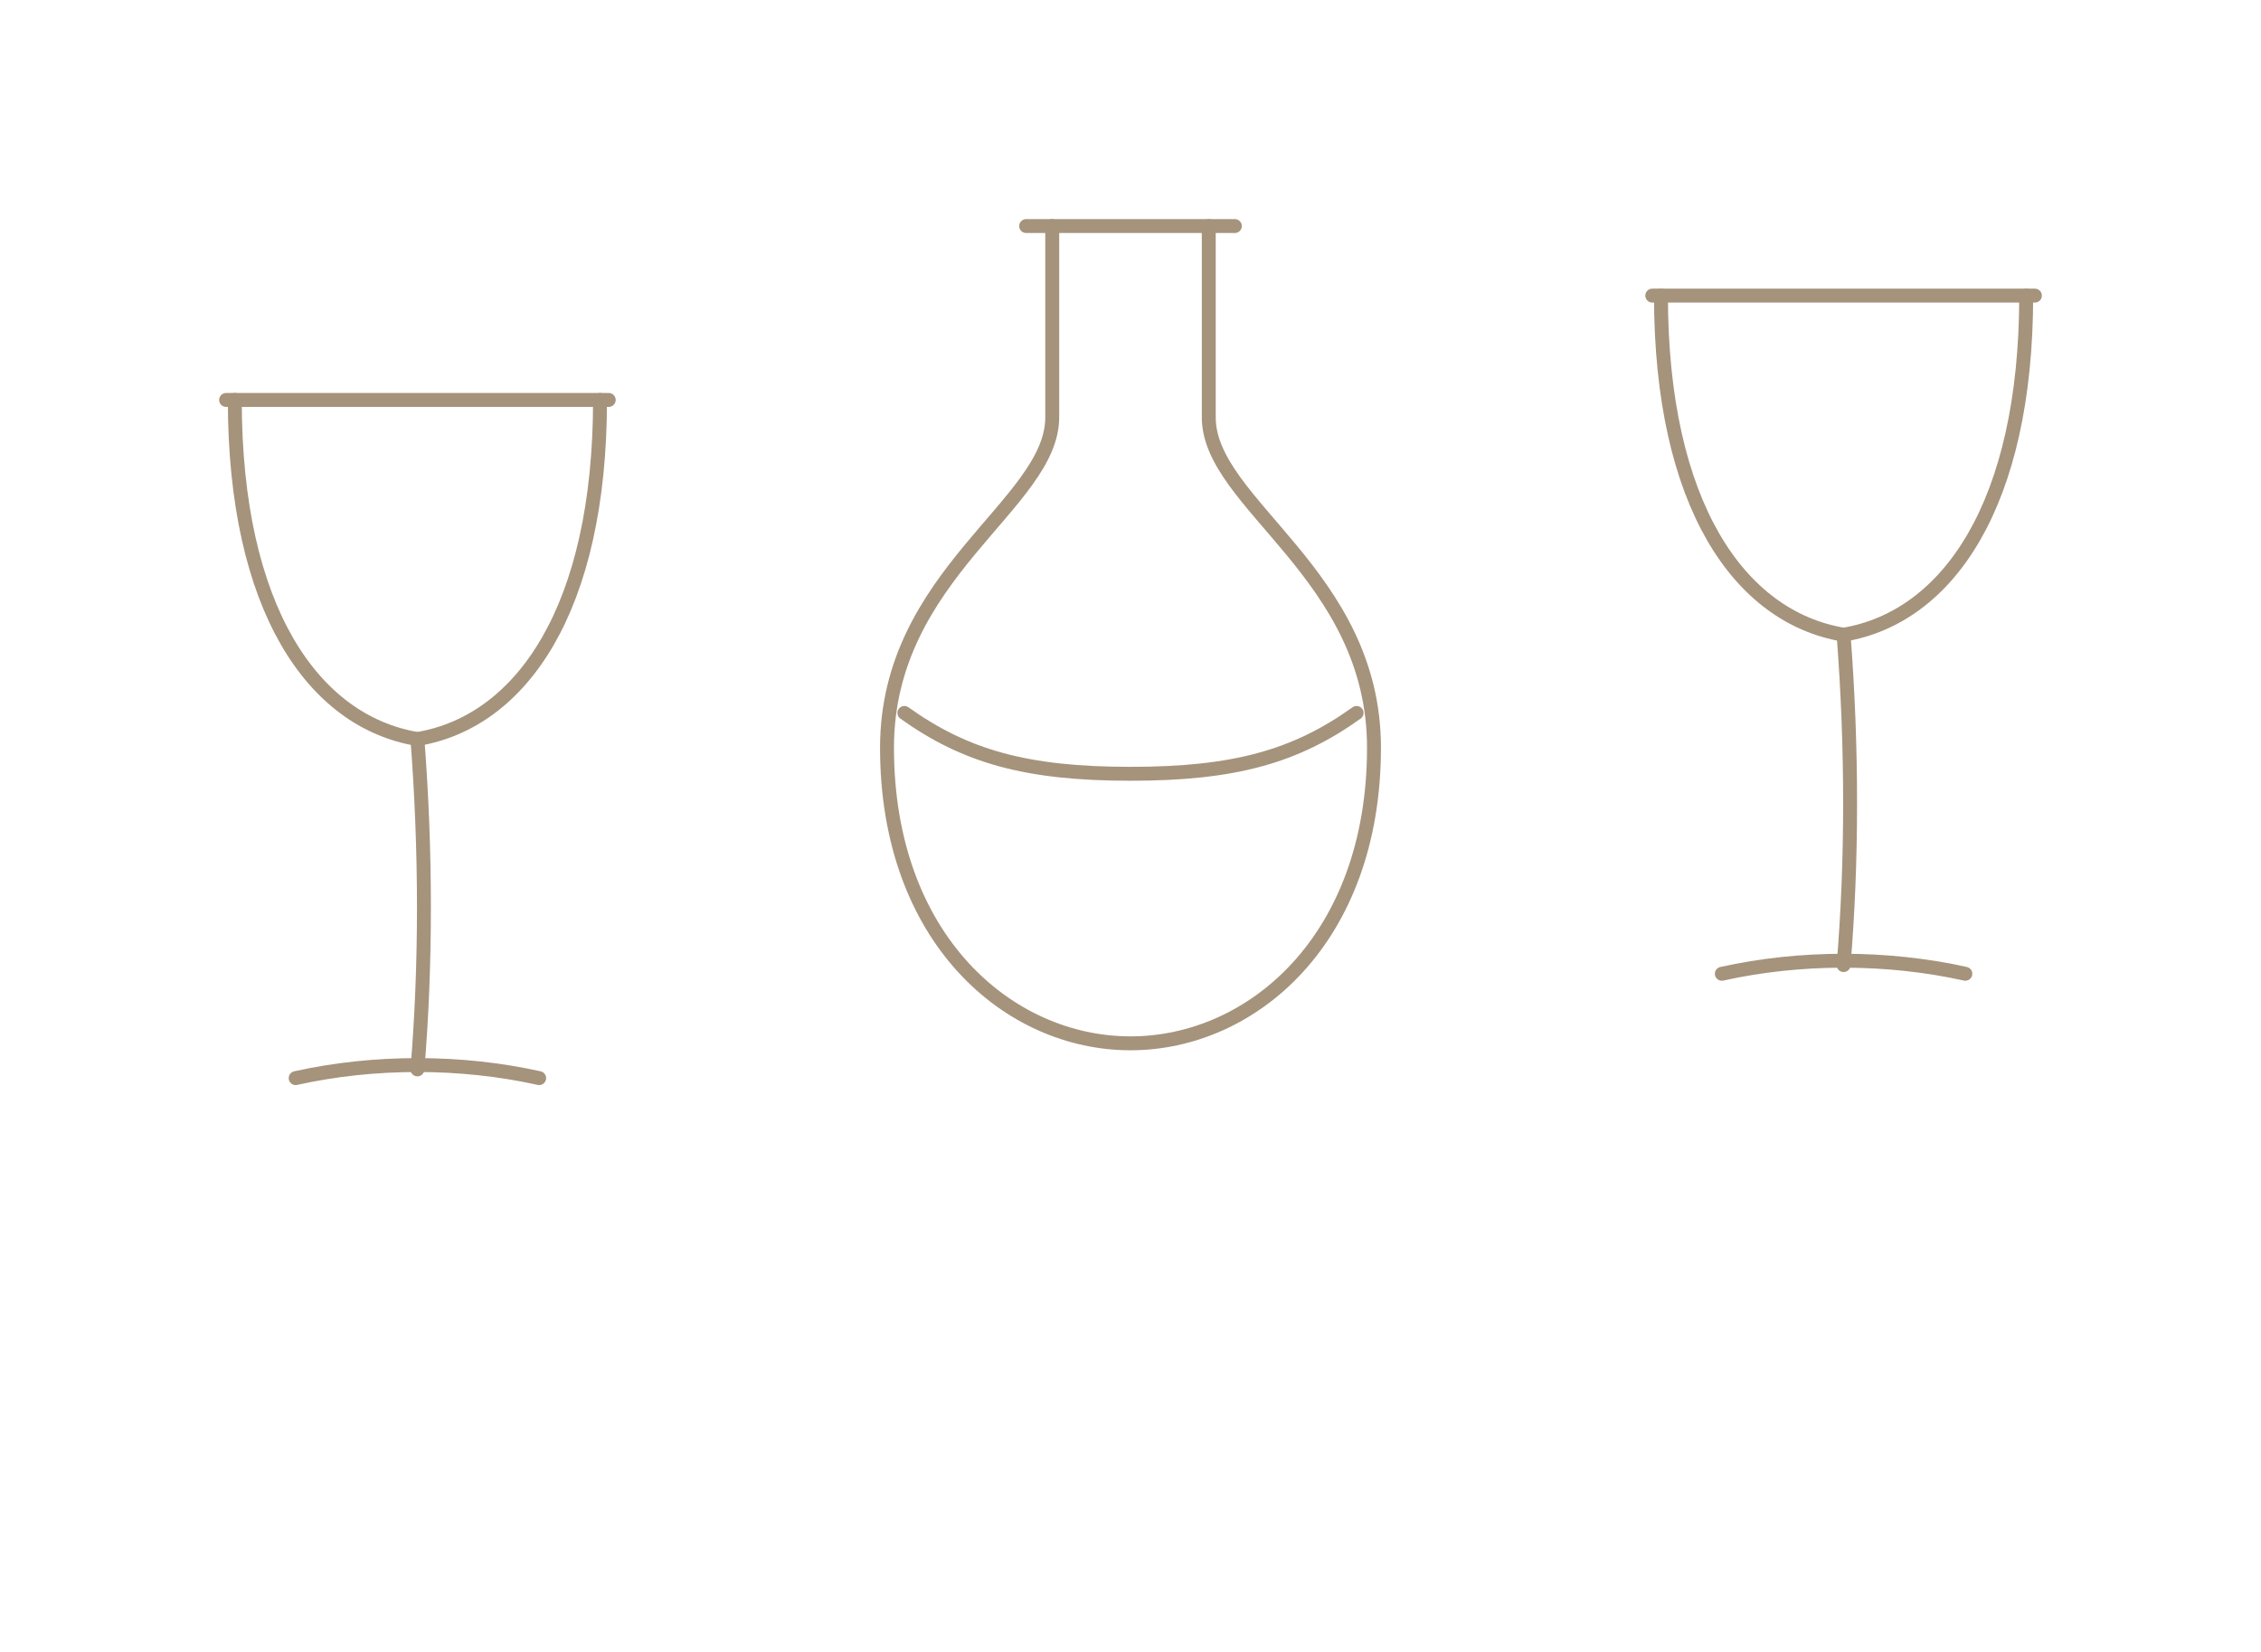
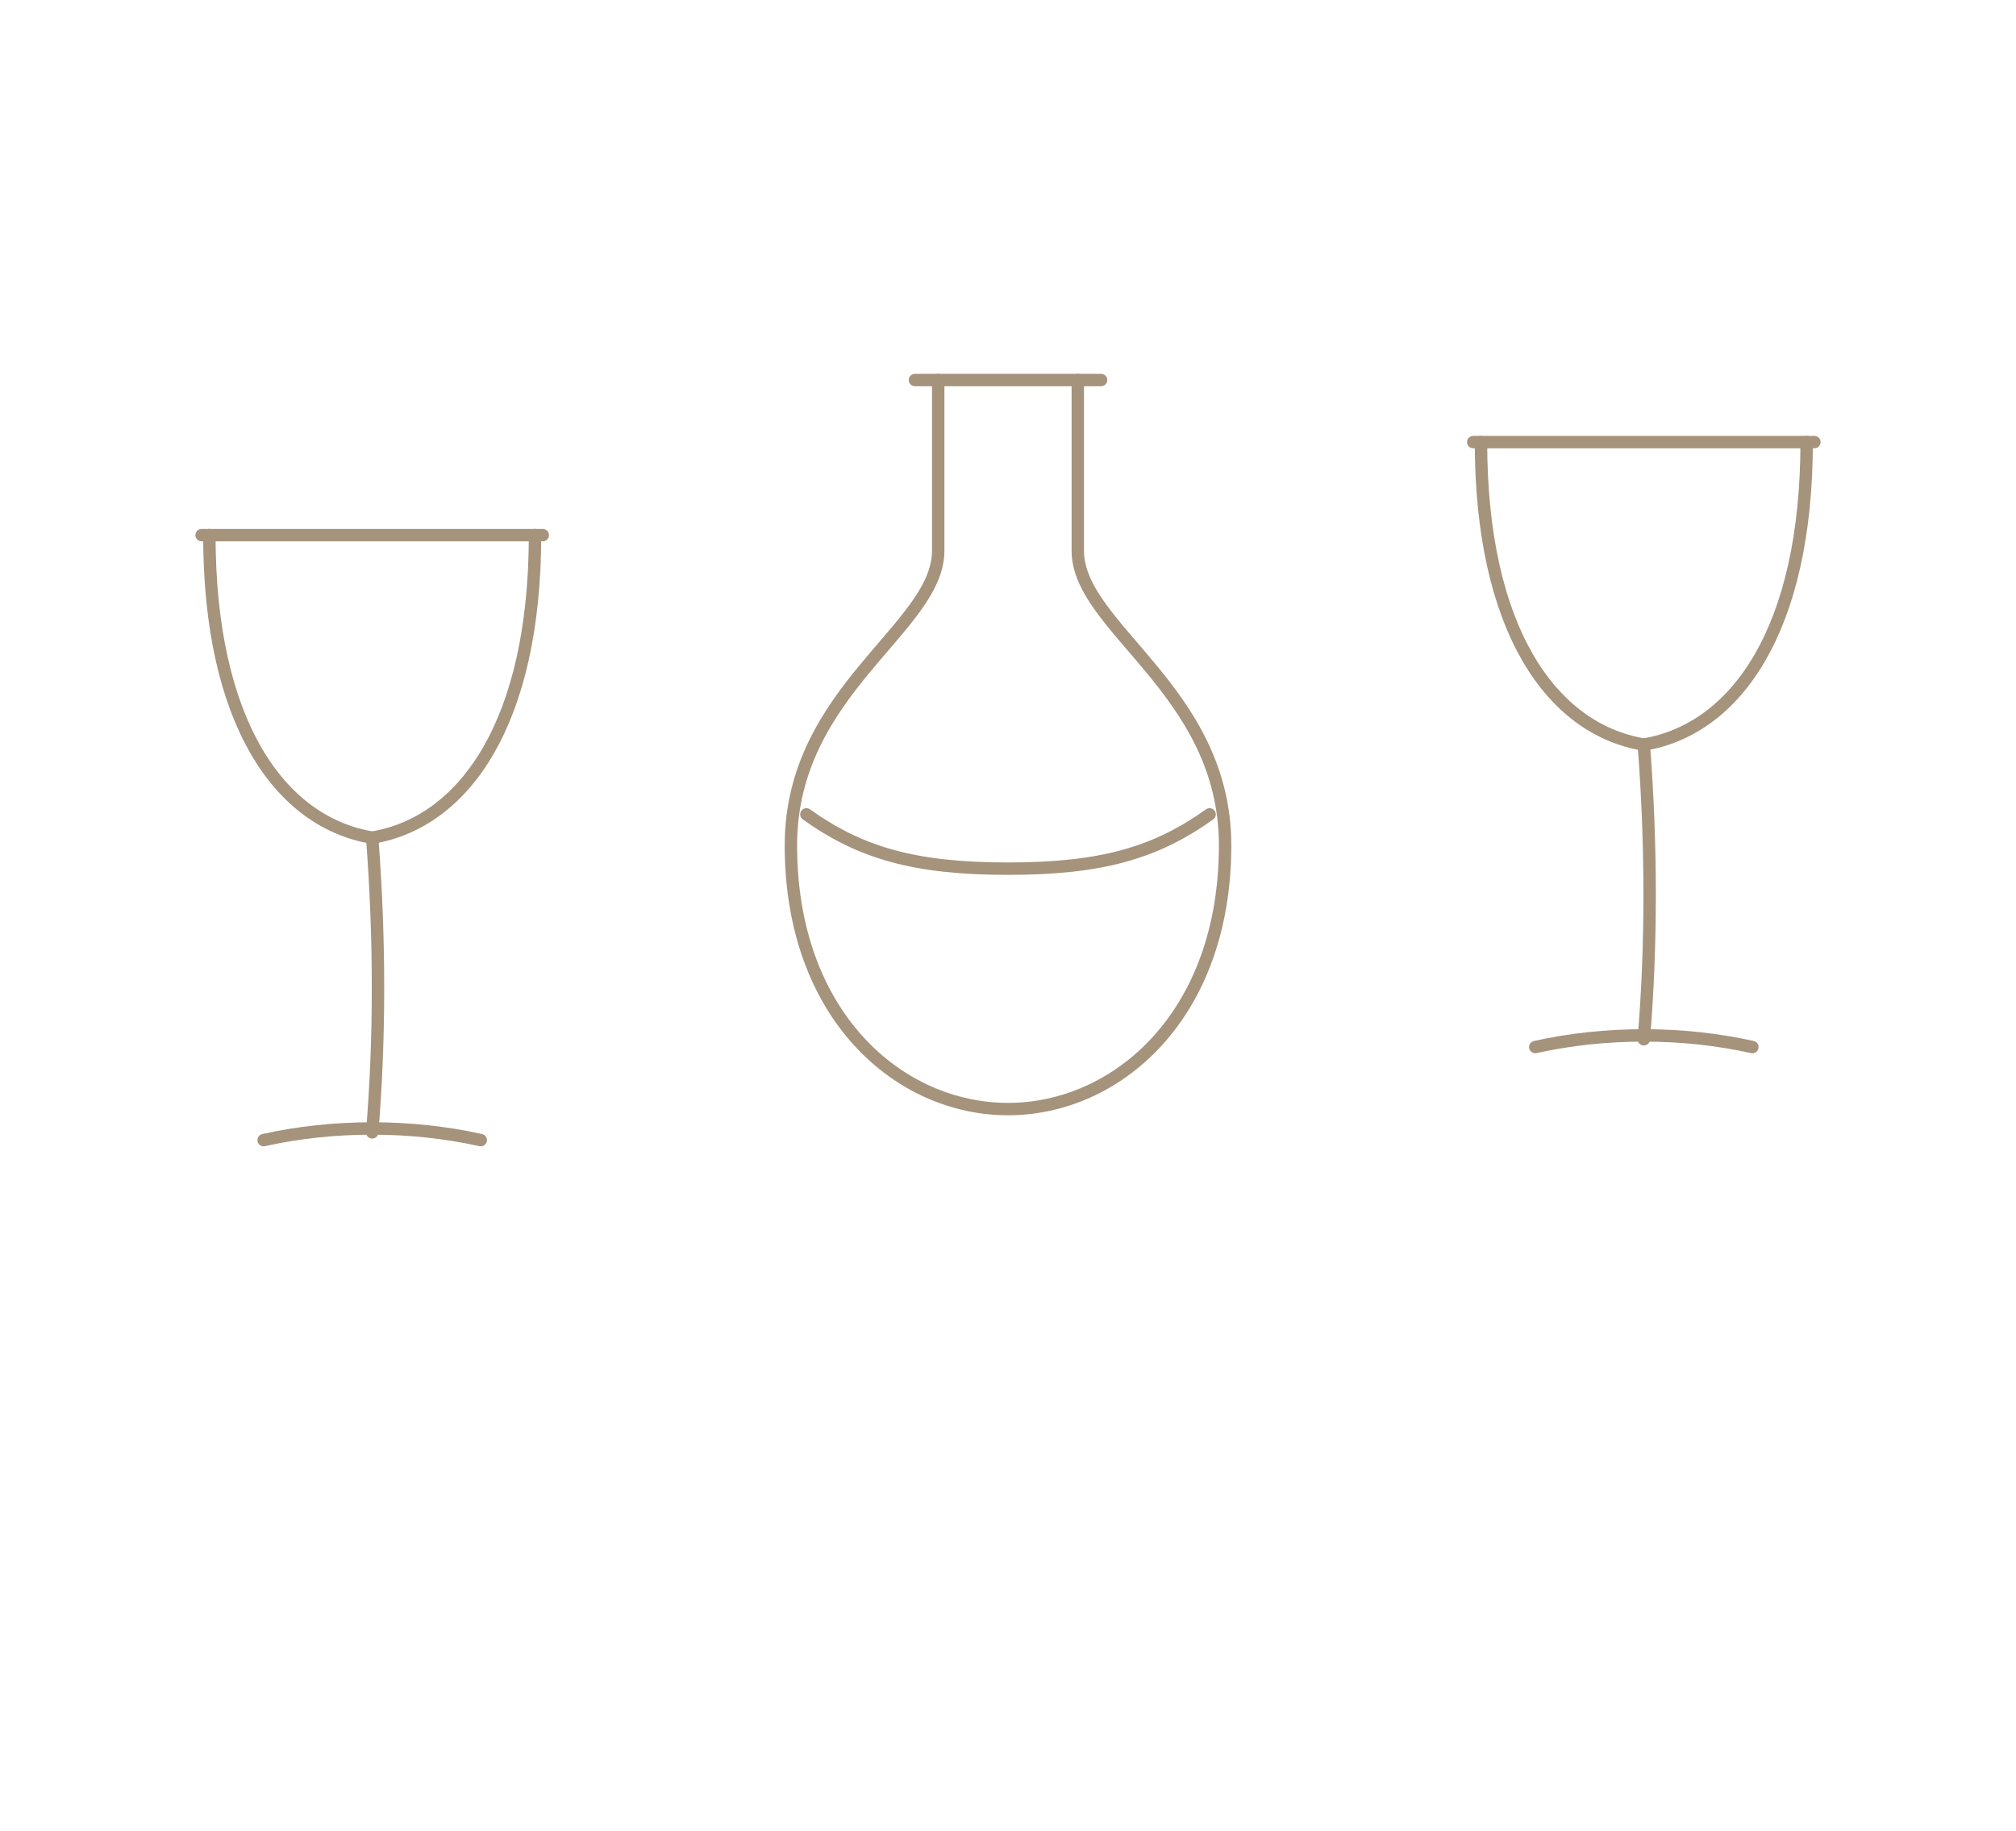
- <svg xmlns="http://www.w3.org/2000/svg" viewBox="0 0 260 190" fill="none" stroke="#a5937c" stroke-width="1.6" stroke-linecap="round" stroke-linejoin="round" role="img" aria-label="Dessin au trait d’une carafe et de deux verres à vin">
+ <svg xmlns="http://www.w3.org/2000/svg" viewBox="0 -23 260 236" fill="none" stroke="#a5937c" stroke-width="1.6" stroke-linecap="round" stroke-linejoin="round" role="img" aria-label="Dessin au trait d’une carafe et de deux verres à vin">
  <path d="M118 26h24" />
  <path d="M121 26v22c0 10-19 18-19 38 0 22 14 34 28 34s28-12 28-34c0-20-19-28-19-38V26" />
  <path d="M104 82c7 5 14 7 26 7s19-2 26-7" />
  <path d="M26 46h44" />
  <path d="M27 46c0 24 9 37 21 39 12-2 21-15 21-39" />
  <path d="M48 85c1 13 1 26 0 38" />
  <path d="M34 124c9-2 19-2 28 0" />
  <path d="M190 34h44" />
  <path d="M191 34c0 24 9 37 21 39 12-2 21-15 21-39" />
  <path d="M212 73c1 13 1 26 0 38" />
  <path d="M198 112c9-2 19-2 28 0" />
</svg>
